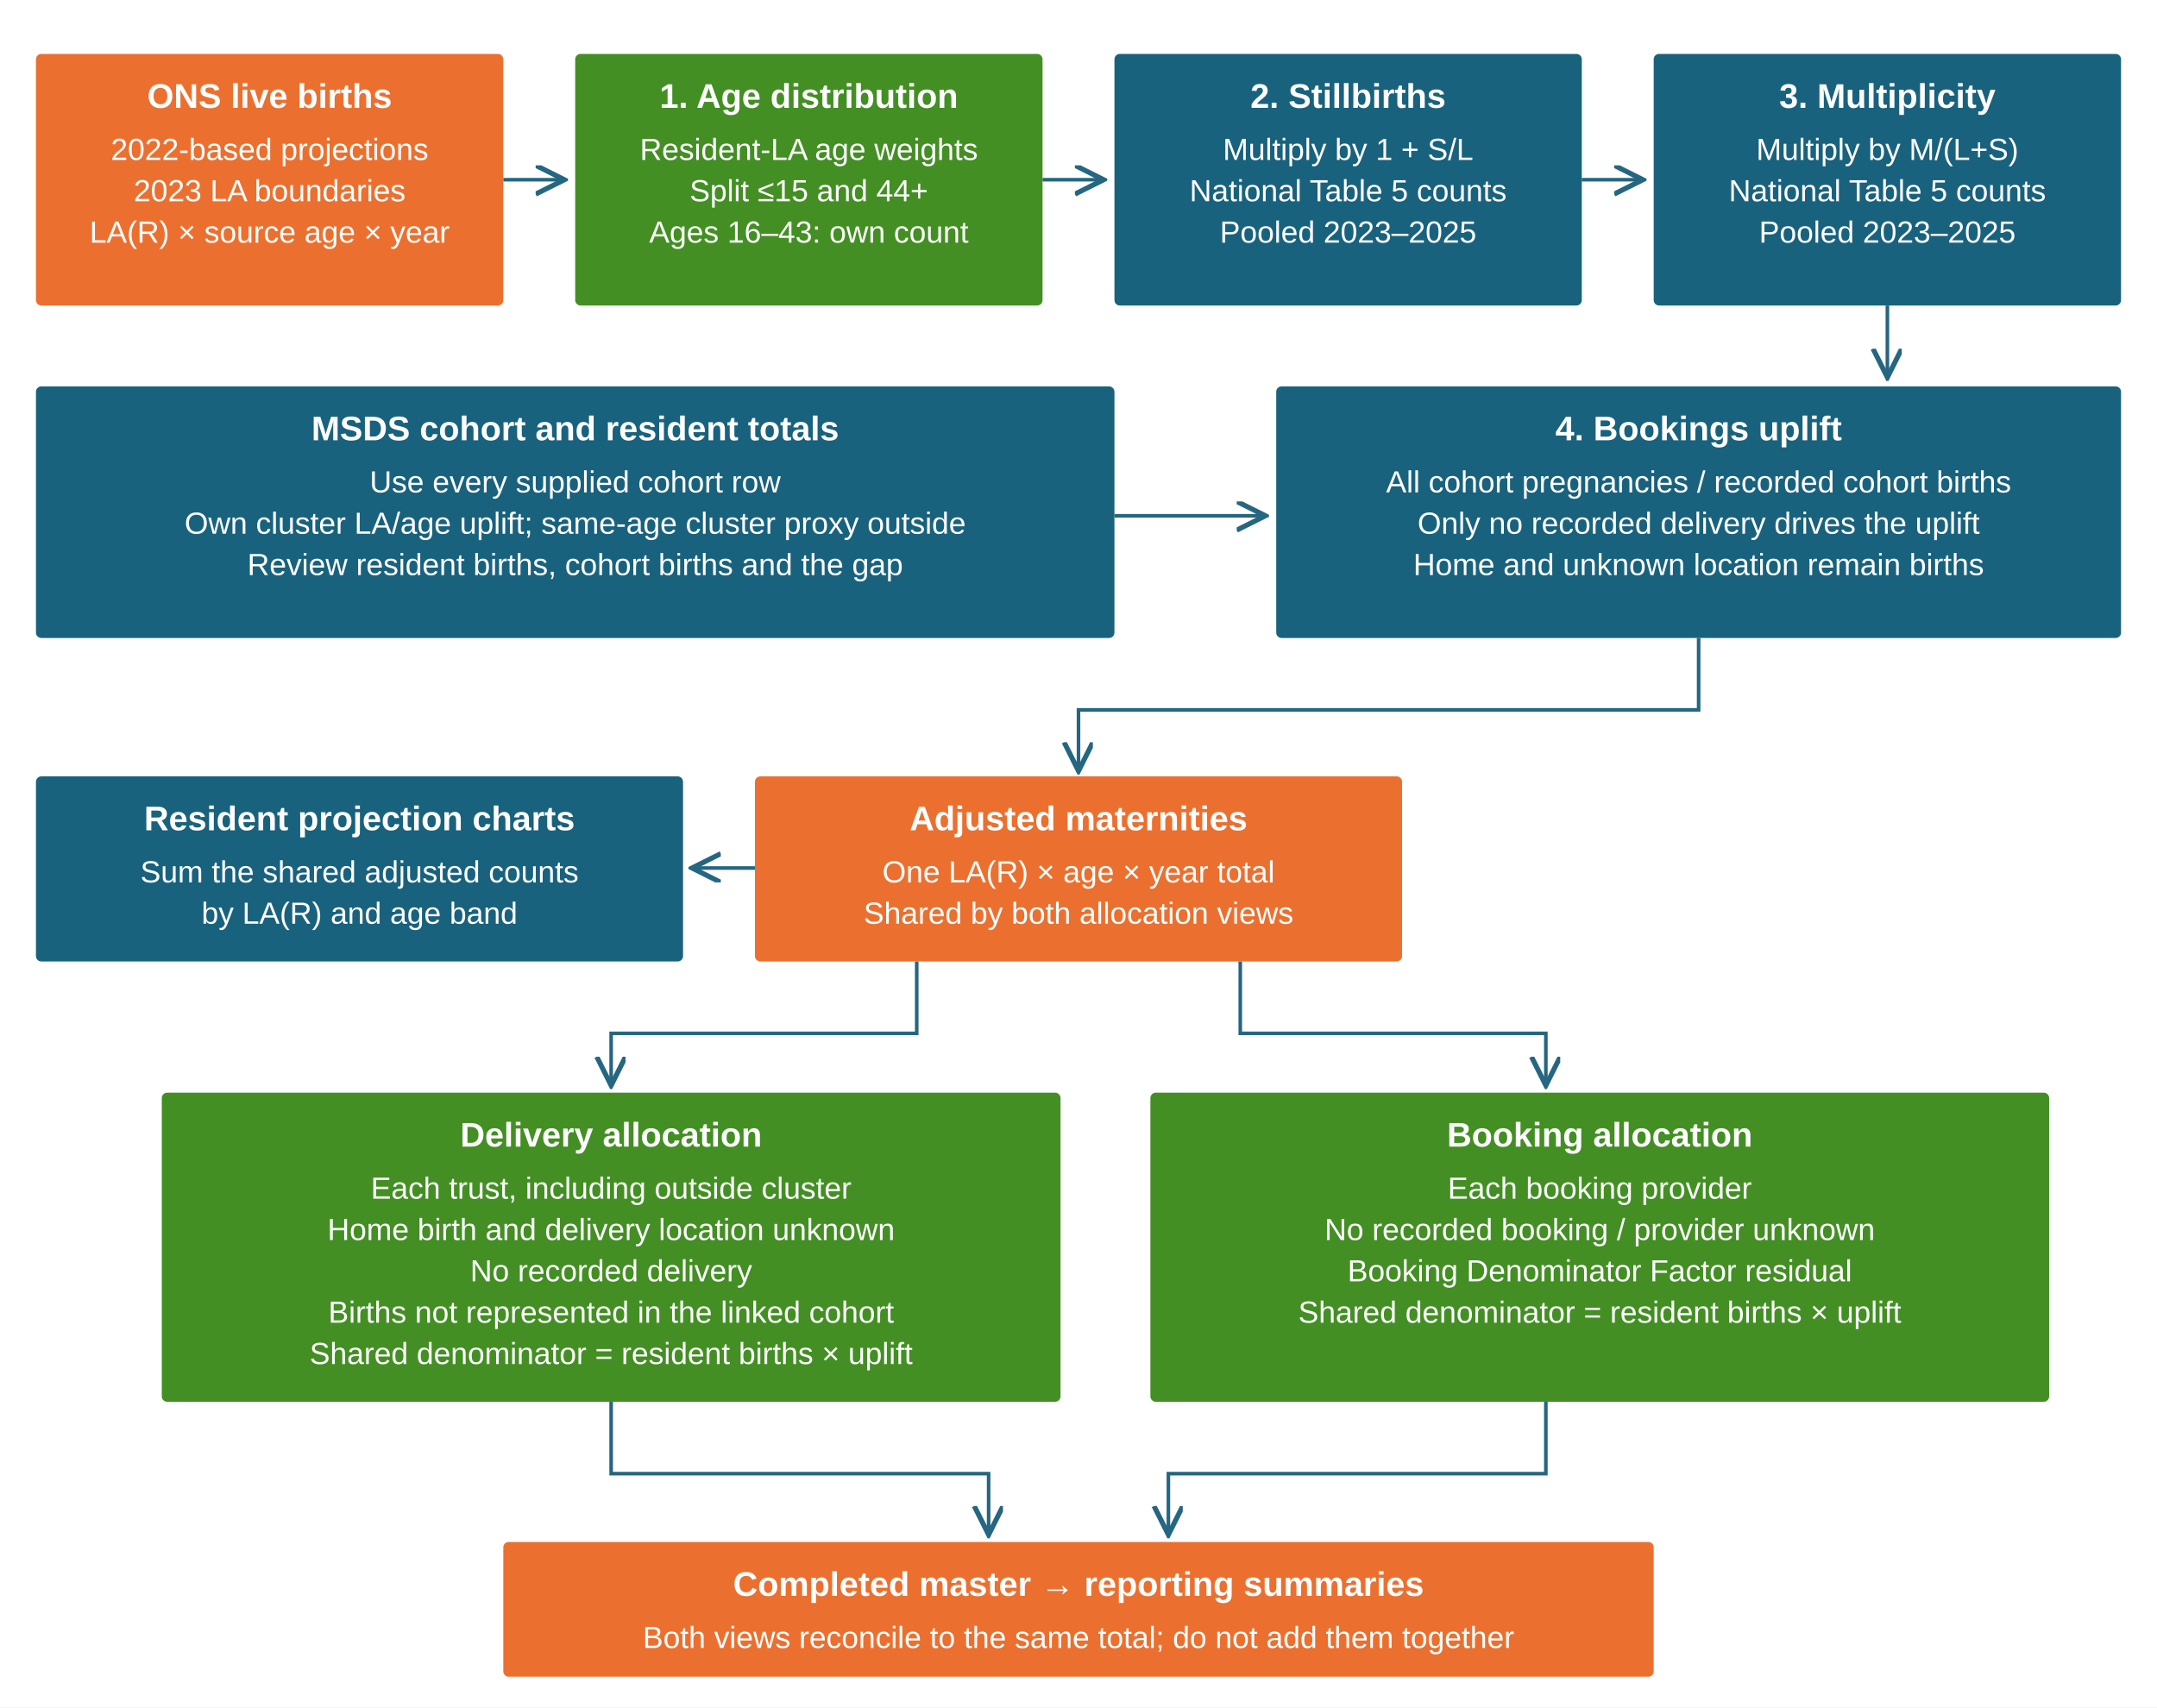
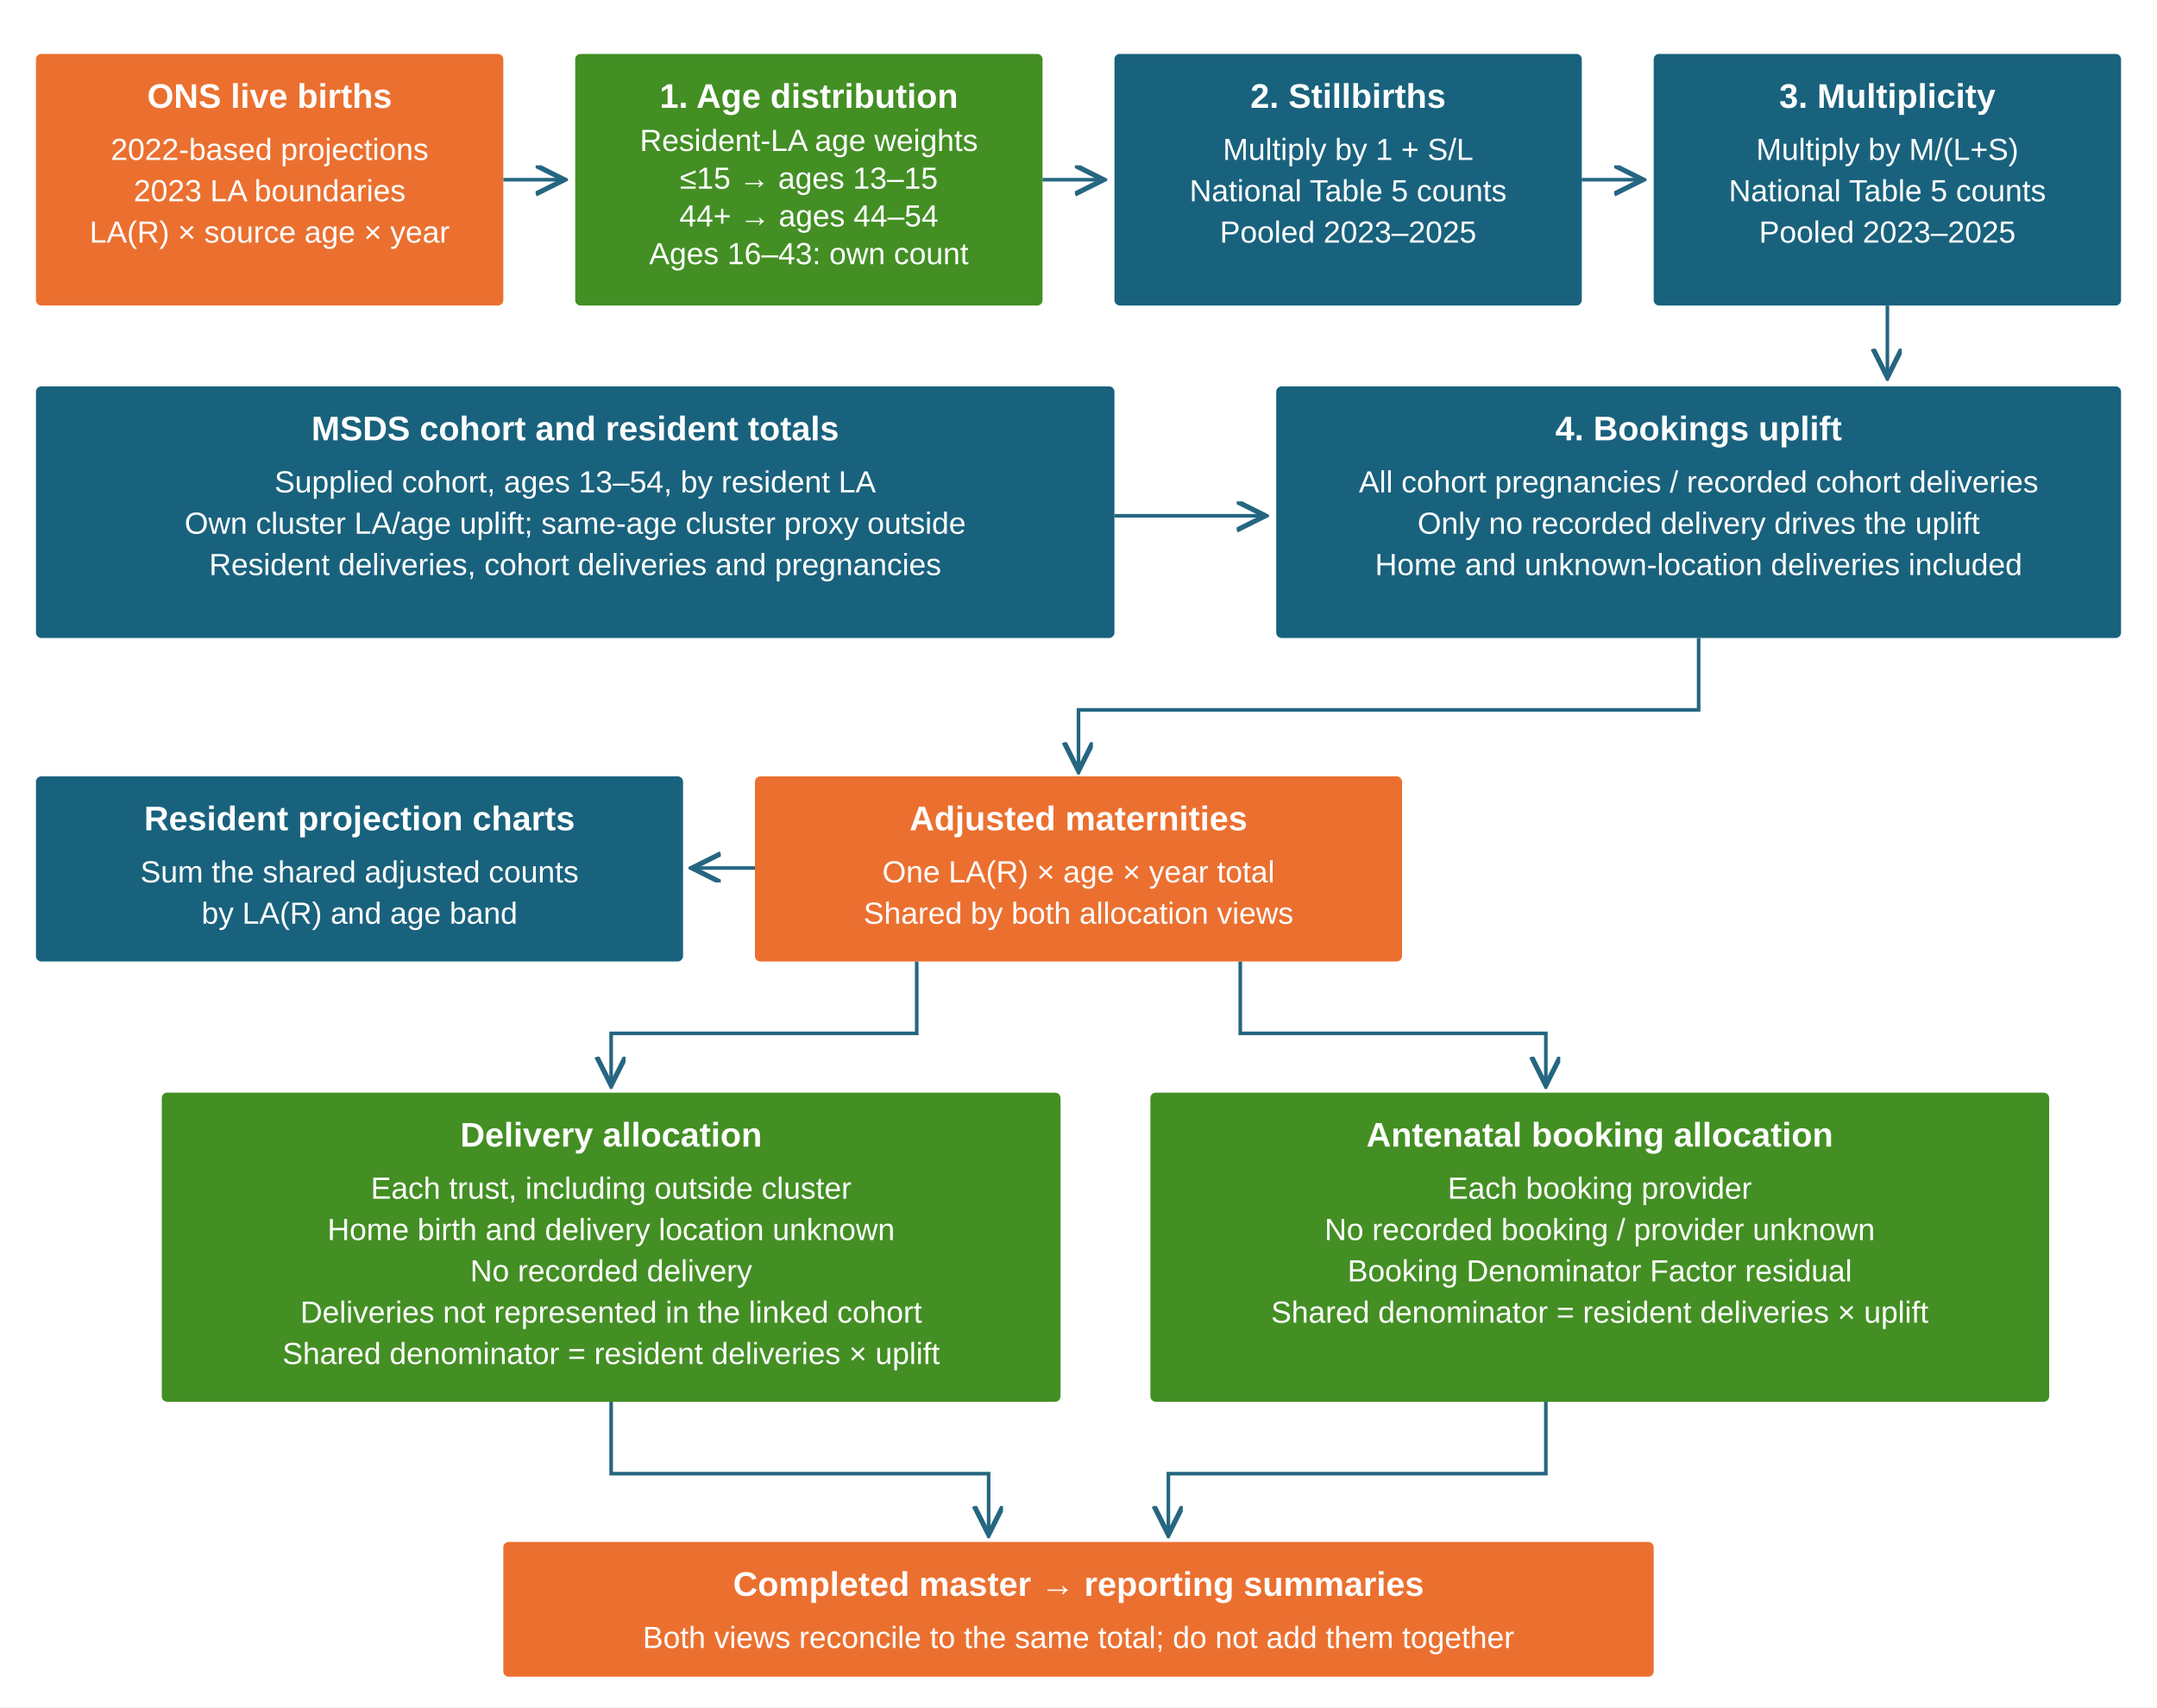
<svg xmlns="http://www.w3.org/2000/svg" width="1200" height="950" viewBox="0 0 1200 950" role="img" aria-labelledby="title desc">
  <defs>
    <marker id="arrow" markerWidth="9" markerHeight="9" refX="8" refY="4" orient="auto">
      <path d="M0,0 L8,4 L0,8" fill="none" stroke="#256681" stroke-width="1.4" />
    </marker>
  </defs>
  <rect width="1200" height="950" fill="white" />
  <path d="M280 100 H314" fill="none" stroke="#256681" stroke-width="2" marker-end="url(#arrow)" />
  <path d="M580 100 H614" fill="none" stroke="#256681" stroke-width="2" marker-end="url(#arrow)" />
  <path d="M880 100 H914" fill="none" stroke="#256681" stroke-width="2" marker-end="url(#arrow)" />
  <path d="M1050 170 V210" fill="none" stroke="#256681" stroke-width="2" marker-end="url(#arrow)" />
  <path d="M620 287 H704" fill="none" stroke="#256681" stroke-width="2" marker-end="url(#arrow)" />
  <path d="M945 355 V395 H600 V429" fill="none" stroke="#256681" stroke-width="2" marker-end="url(#arrow)" />
  <path d="M420 483 H385" fill="none" stroke="#256681" stroke-width="2" marker-end="url(#arrow)" />
  <path d="M510 535 V575 H340 V604" fill="none" stroke="#256681" stroke-width="2" marker-end="url(#arrow)" />
  <path d="M690 535 V575 H860 V604" fill="none" stroke="#256681" stroke-width="2" marker-end="url(#arrow)" />
  <path d="M340 780 V820 H550 V854" fill="none" stroke="#256681" stroke-width="2" marker-end="url(#arrow)" />
  <path d="M860 780 V820 H650 V854" fill="none" stroke="#256681" stroke-width="2" marker-end="url(#arrow)" />
  <rect x="20" y="30" width="260" height="140" rx="3" fill="#eb7030" />
  <text x="150.0" y="60" text-anchor="middle" fill="white" font-family="Arial, sans-serif" font-size="19" font-weight="bold">ONS live births</text>
  <text x="150.0" y="89" text-anchor="middle" fill="white" font-family="Arial, sans-serif" font-size="17">2022-based projections</text>
  <text x="150.0" y="112" text-anchor="middle" fill="white" font-family="Arial, sans-serif" font-size="17">2023 LA boundaries</text>
  <text x="150.0" y="135" text-anchor="middle" fill="white" font-family="Arial, sans-serif" font-size="17">LA(R) × source age × year</text>
  <rect x="320" y="30" width="260" height="140" rx="3" fill="#438f24" />
  <text x="450.0" y="60" text-anchor="middle" fill="white" font-family="Arial, sans-serif" font-size="19" font-weight="bold">1. Age distribution</text>
-   <text x="450.0" y="89" text-anchor="middle" fill="white" font-family="Arial, sans-serif" font-size="17">Resident-LA age weights</text>
-   <text x="450.0" y="112" text-anchor="middle" fill="white" font-family="Arial, sans-serif" font-size="17">Split ≤15 and 44+</text>
-   <text x="450.0" y="135" text-anchor="middle" fill="white" font-family="Arial, sans-serif" font-size="17">Ages 16–43: own count</text>
+   <text x="450.0" y="84" text-anchor="middle" fill="white" font-family="Arial, sans-serif" font-size="17">Resident-LA age weights</text>
+   <text x="450.0" y="105" text-anchor="middle" fill="white" font-family="Arial, sans-serif" font-size="17">≤15 → ages 13–15</text>
+   <text x="450.0" y="126" text-anchor="middle" fill="white" font-family="Arial, sans-serif" font-size="17">44+ → ages 44–54</text>
+   <text x="450.0" y="147" text-anchor="middle" fill="white" font-family="Arial, sans-serif" font-size="17">Ages 16–43: own count</text>
  <rect x="620" y="30" width="260" height="140" rx="3" fill="#19627d" />
  <text x="750.0" y="60" text-anchor="middle" fill="white" font-family="Arial, sans-serif" font-size="19" font-weight="bold">2. Stillbirths</text>
  <text x="750.0" y="89" text-anchor="middle" fill="white" font-family="Arial, sans-serif" font-size="17">Multiply by 1 + S/L</text>
  <text x="750.0" y="112" text-anchor="middle" fill="white" font-family="Arial, sans-serif" font-size="17">National Table 5 counts</text>
  <text x="750.0" y="135" text-anchor="middle" fill="white" font-family="Arial, sans-serif" font-size="17">Pooled 2023–2025</text>
  <rect x="920" y="30" width="260" height="140" rx="3" fill="#19627d" />
  <text x="1050.0" y="60" text-anchor="middle" fill="white" font-family="Arial, sans-serif" font-size="19" font-weight="bold">3. Multiplicity</text>
  <text x="1050.0" y="89" text-anchor="middle" fill="white" font-family="Arial, sans-serif" font-size="17">Multiply by M/(L+S)</text>
  <text x="1050.0" y="112" text-anchor="middle" fill="white" font-family="Arial, sans-serif" font-size="17">National Table 5 counts</text>
  <text x="1050.0" y="135" text-anchor="middle" fill="white" font-family="Arial, sans-serif" font-size="17">Pooled 2023–2025</text>
  <rect x="20" y="215" width="600" height="140" rx="3" fill="#19627d" />
  <text x="320.0" y="245" text-anchor="middle" fill="white" font-family="Arial, sans-serif" font-size="19" font-weight="bold">MSDS cohort and resident totals</text>
-   <text x="320.0" y="274" text-anchor="middle" fill="white" font-family="Arial, sans-serif" font-size="17">Use every supplied cohort row</text>
+   <text x="320.0" y="274" text-anchor="middle" fill="white" font-family="Arial, sans-serif" font-size="17">Supplied cohort, ages 13–54, by resident LA</text>
  <text x="320.0" y="297" text-anchor="middle" fill="white" font-family="Arial, sans-serif" font-size="17">Own cluster LA/age uplift; same-age cluster proxy outside</text>
-   <text x="320.0" y="320" text-anchor="middle" fill="white" font-family="Arial, sans-serif" font-size="17">Review resident births, cohort births and the gap</text>
+   <text x="320.0" y="320" text-anchor="middle" fill="white" font-family="Arial, sans-serif" font-size="17">Resident deliveries, cohort deliveries and pregnancies</text>
  <rect x="710" y="215" width="470" height="140" rx="3" fill="#19627d" />
  <text x="945.0" y="245" text-anchor="middle" fill="white" font-family="Arial, sans-serif" font-size="19" font-weight="bold">4. Bookings uplift</text>
-   <text x="945.0" y="274" text-anchor="middle" fill="white" font-family="Arial, sans-serif" font-size="17">All cohort pregnancies / recorded cohort births</text>
+   <text x="945.0" y="274" text-anchor="middle" fill="white" font-family="Arial, sans-serif" font-size="17">All cohort pregnancies / recorded cohort deliveries</text>
  <text x="945.0" y="297" text-anchor="middle" fill="white" font-family="Arial, sans-serif" font-size="17">Only no recorded delivery drives the uplift</text>
-   <text x="945.0" y="320" text-anchor="middle" fill="white" font-family="Arial, sans-serif" font-size="17">Home and unknown location remain births</text>
+   <text x="945.0" y="320" text-anchor="middle" fill="white" font-family="Arial, sans-serif" font-size="17">Home and unknown-location deliveries included</text>
  <rect x="20" y="432" width="360" height="103" rx="3" fill="#19627d" />
  <text x="200.0" y="462" text-anchor="middle" fill="white" font-family="Arial, sans-serif" font-size="19" font-weight="bold">Resident projection charts</text>
  <text x="200.0" y="491" text-anchor="middle" fill="white" font-family="Arial, sans-serif" font-size="17">Sum the shared adjusted counts</text>
  <text x="200.0" y="514" text-anchor="middle" fill="white" font-family="Arial, sans-serif" font-size="17">by LA(R) and age band</text>
  <rect x="420" y="432" width="360" height="103" rx="3" fill="#eb7030" />
  <text x="600.0" y="462" text-anchor="middle" fill="white" font-family="Arial, sans-serif" font-size="19" font-weight="bold">Adjusted maternities</text>
  <text x="600.0" y="491" text-anchor="middle" fill="white" font-family="Arial, sans-serif" font-size="17">One LA(R) × age × year total</text>
  <text x="600.0" y="514" text-anchor="middle" fill="white" font-family="Arial, sans-serif" font-size="17">Shared by both allocation views</text>
  <rect x="90" y="608" width="500" height="172" rx="3" fill="#438f24" />
  <text x="340.0" y="638" text-anchor="middle" fill="white" font-family="Arial, sans-serif" font-size="19" font-weight="bold">Delivery allocation</text>
  <text x="340.0" y="667" text-anchor="middle" fill="white" font-family="Arial, sans-serif" font-size="17">Each trust, including outside cluster</text>
  <text x="340.0" y="690" text-anchor="middle" fill="white" font-family="Arial, sans-serif" font-size="17">Home birth and delivery location unknown</text>
  <text x="340.0" y="713" text-anchor="middle" fill="white" font-family="Arial, sans-serif" font-size="17">No recorded delivery</text>
-   <text x="340.0" y="736" text-anchor="middle" fill="white" font-family="Arial, sans-serif" font-size="17">Births not represented in the linked cohort</text>
-   <text x="340.0" y="759" text-anchor="middle" fill="white" font-family="Arial, sans-serif" font-size="17">Shared denominator = resident births × uplift</text>
+   <text x="340.0" y="736" text-anchor="middle" fill="white" font-family="Arial, sans-serif" font-size="17">Deliveries not represented in the linked cohort</text>
+   <text x="340.0" y="759" text-anchor="middle" fill="white" font-family="Arial, sans-serif" font-size="17">Shared denominator = resident deliveries × uplift</text>
  <rect x="640" y="608" width="500" height="172" rx="3" fill="#438f24" />
-   <text x="890.0" y="638" text-anchor="middle" fill="white" font-family="Arial, sans-serif" font-size="19" font-weight="bold">Booking allocation</text>
+   <text x="890.0" y="638" text-anchor="middle" fill="white" font-family="Arial, sans-serif" font-size="19" font-weight="bold">Antenatal booking allocation</text>
  <text x="890.0" y="667" text-anchor="middle" fill="white" font-family="Arial, sans-serif" font-size="17">Each booking provider</text>
  <text x="890.0" y="690" text-anchor="middle" fill="white" font-family="Arial, sans-serif" font-size="17">No recorded booking / provider unknown</text>
  <text x="890.0" y="713" text-anchor="middle" fill="white" font-family="Arial, sans-serif" font-size="17">Booking Denominator Factor residual</text>
-   <text x="890.0" y="736" text-anchor="middle" fill="white" font-family="Arial, sans-serif" font-size="17">Shared denominator = resident births × uplift</text>
+   <text x="890.0" y="736" text-anchor="middle" fill="white" font-family="Arial, sans-serif" font-size="17">Shared denominator = resident deliveries × uplift</text>
  <rect x="280" y="858" width="640" height="75" rx="3" fill="#eb7030" />
  <text x="600.0" y="888" text-anchor="middle" fill="white" font-family="Arial, sans-serif" font-size="19" font-weight="bold">Completed master → reporting summaries</text>
  <text x="600.0" y="917" text-anchor="middle" fill="white" font-family="Arial, sans-serif" font-size="17">Both views reconcile to the same total; do not add them together</text>
</svg>
